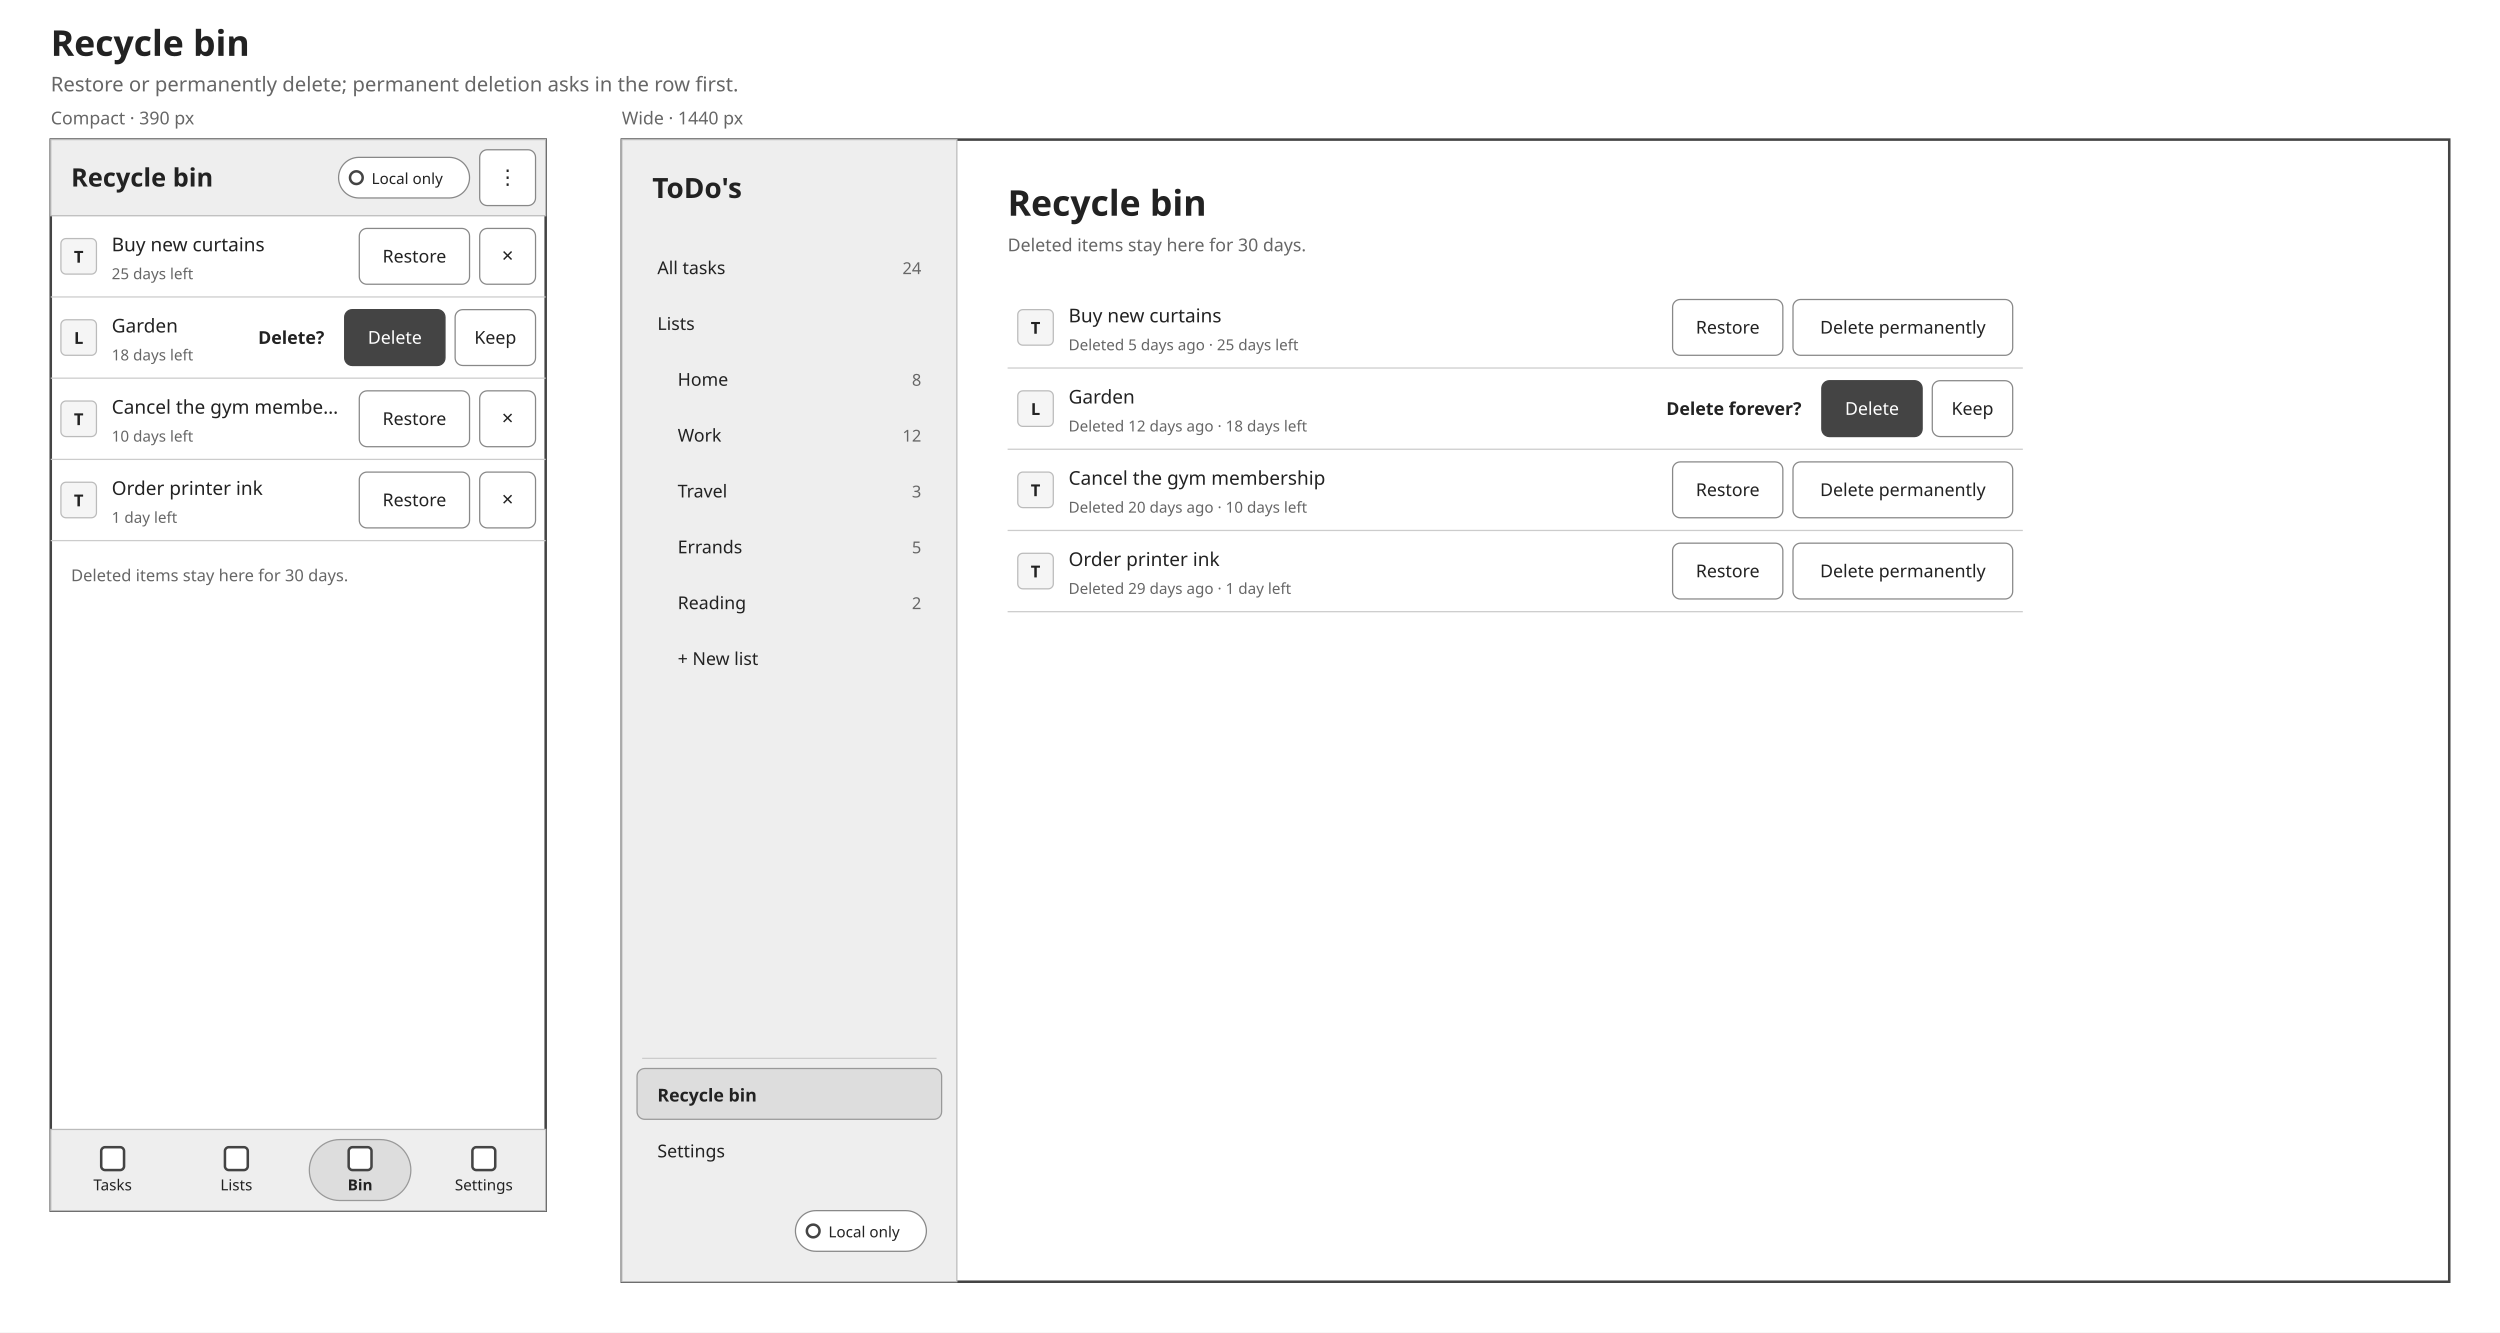
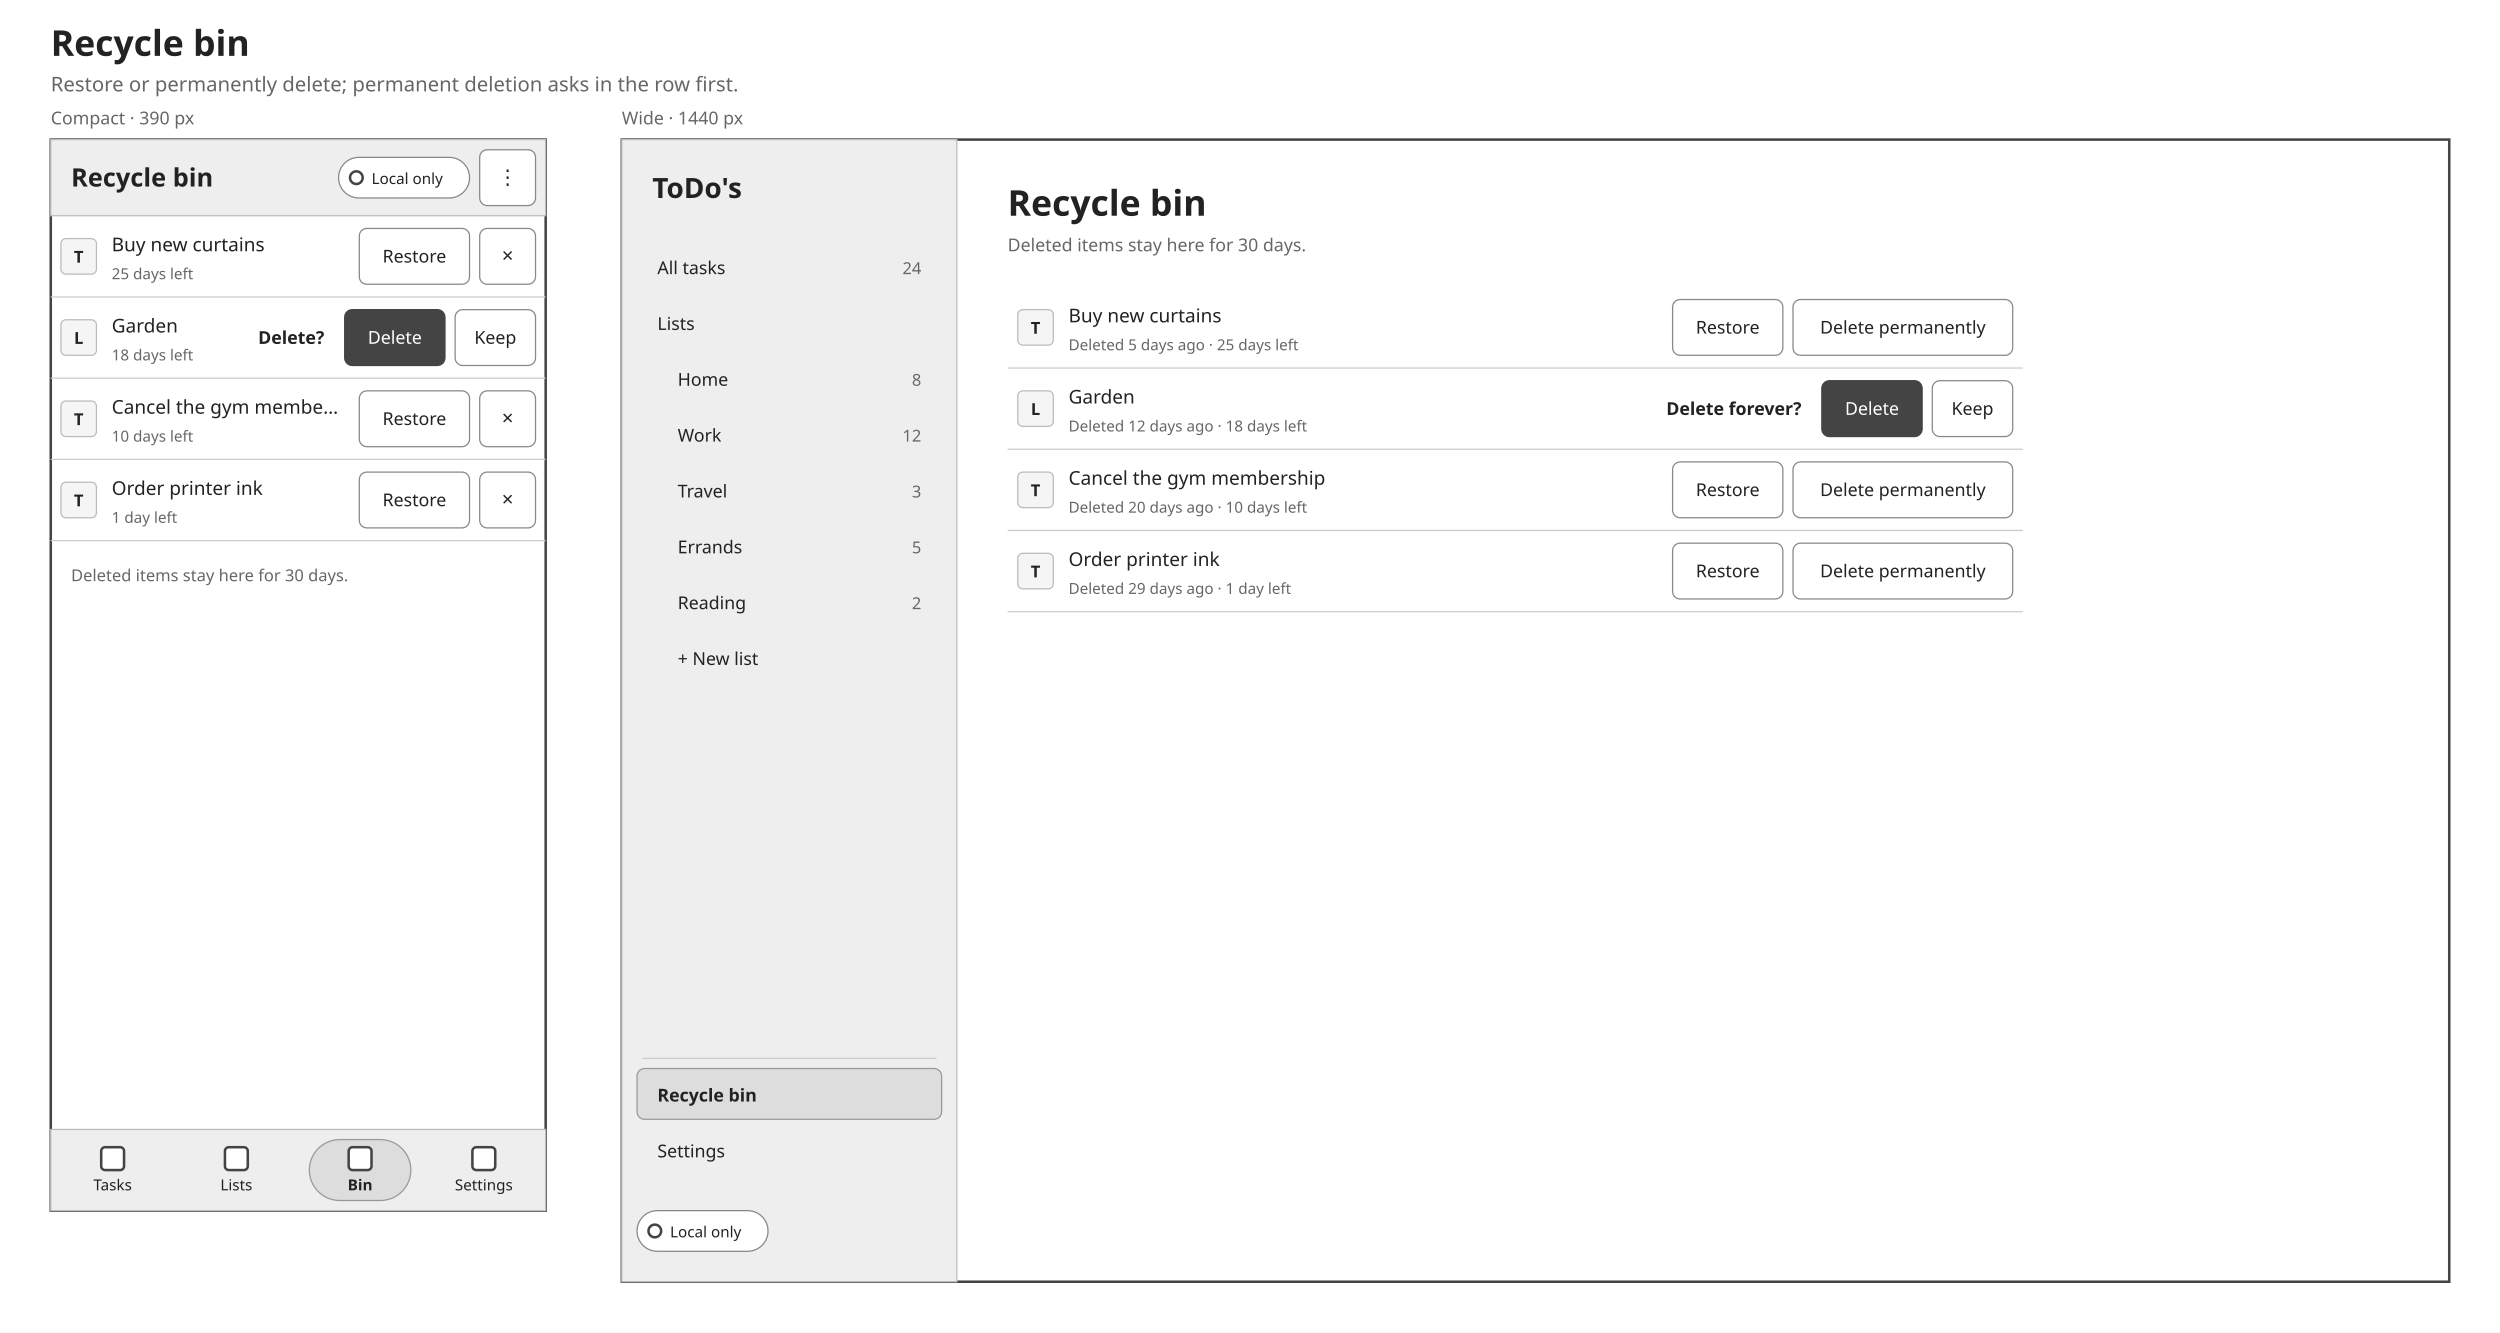
<svg xmlns="http://www.w3.org/2000/svg" width="1970" height="1050" viewBox="0 0 1970 1050">
  <style>
text { font-family: sans-serif; fill: #222222; }
.muted { fill: #666666; }
.on-primary { fill: #ffffff; }
.bold { font-weight: bold; }
rect.frame { fill: #ffffff; stroke: #444444; stroke-width: 2; }
.bar { fill: #eeeeee; stroke: #bbbbbb; }
.box { fill: #f5f5f5; stroke: #bbbbbb; }
.control { fill: #ffffff; stroke: #888888; }
.disabled { fill: #f5f5f5; stroke: #cccccc; }
.primary { fill: #444444; stroke: #444444; }
.selected { fill: #dddddd; stroke: #999999; }
.chip { fill: #eeeeee; stroke: #cccccc; }
.signal { fill: #ffffff; stroke: #222222; stroke-width: 2; }
.scrim { fill: #888888; fill-opacity: 0.5; }
.rule { stroke: #cccccc; }
.drop { stroke: #222222; stroke-width: 3; }
.icon { fill: #ffffff; stroke: #444444; stroke-width: 2; }
.icon-fill { fill: #444444; stroke: #444444; stroke-width: 2; }
.icon-mark { fill: none; stroke: #ffffff; stroke-width: 2; }
.icon-line { stroke: #444444; stroke-width: 2; }
  </style>
  <rect x="0" y="0" width="1970" height="1050" fill="#ffffff" />
  <text x="40" y="44" font-size="28" class="bold">Recycle bin</text>
  <text x="40" y="72" font-size="16" class="muted">Restore or permanently delete; permanent deletion asks in the row first.</text>
  <text x="40" y="98" font-size="14" class="muted">Compact · 390 px</text>
  <text x="490" y="98" font-size="14" class="muted">Wide · 1440 px</text>
  <g class="frame" data-width="390" data-height="844" transform="translate(40 110)">
    <rect x="0" y="0" width="390" height="844" rx="0" class="frame" />
    <rect x="0" y="0" width="390" height="60" rx="0" class="bar" />
    <rect x="338" y="8" width="44" height="44" rx="6" class="control" />
    <text x="360" y="35" font-size="16" text-anchor="middle">⋮</text>
    <rect x="226.8" y="14" width="103.2" height="32" rx="16" class="control" />
    <circle cx="240.8" cy="30" r="5" class="icon" />
    <text x="252.8" y="35" font-size="12">Local only</text>
    <text x="16" y="37" font-size="20" class="bold">Recycle bin</text>
    <line x1="0" y1="124" x2="390" y2="124" class="rule" />
    <rect x="8" y="78" width="28" height="28" rx="4" class="box" />
    <text x="22" y="97" font-size="13" class="bold" text-anchor="middle">T</text>
    <rect x="338" y="70" width="44" height="44" rx="6" class="control" />
    <text x="360" y="97" font-size="16" text-anchor="middle">×</text>
    <rect x="243.12" y="70" width="86.88" height="44" rx="6" class="control" />
    <text x="286.56" y="96.9" font-size="14" text-anchor="middle">Restore</text>
    <text x="48" y="88" font-size="15">Buy new curtains</text>
    <text x="48" y="110" font-size="12" class="muted">25 days left</text>
    <line x1="0" y1="188" x2="390" y2="188" class="rule" />
    <rect x="8" y="142" width="28" height="28" rx="4" class="box" />
    <text x="22" y="161" font-size="13" class="bold" text-anchor="middle">L</text>
    <rect x="318.64" y="134" width="63.36" height="44" rx="6" class="control" />
    <text x="350.32" y="160.9" font-size="14" text-anchor="middle">Keep</text>
    <rect x="231.6" y="134" width="79.04" height="44" rx="6" class="primary" />
    <text x="271.12" y="160.9" font-size="14" class="on-primary" text-anchor="middle">Delete</text>
    <text x="215.6" y="161" font-size="14" class="bold" text-anchor="end">Delete?</text>
    <text x="48" y="152" font-size="15">Garden</text>
    <text x="48" y="174" font-size="12" class="muted">18 days left</text>
    <line x1="0" y1="252" x2="390" y2="252" class="rule" />
    <rect x="8" y="206" width="28" height="28" rx="4" class="box" />
    <text x="22" y="225" font-size="13" class="bold" text-anchor="middle">T</text>
    <rect x="338" y="198" width="44" height="44" rx="6" class="control" />
    <text x="360" y="225" font-size="16" text-anchor="middle">×</text>
    <rect x="243.12" y="198" width="86.88" height="44" rx="6" class="control" />
    <text x="286.56" y="224.9" font-size="14" text-anchor="middle">Restore</text>
    <text x="48" y="216" font-size="15">Cancel the gym membe…</text>
    <text x="48" y="238" font-size="12" class="muted">10 days left</text>
    <line x1="0" y1="316" x2="390" y2="316" class="rule" />
    <rect x="8" y="270" width="28" height="28" rx="4" class="box" />
    <text x="22" y="289" font-size="13" class="bold" text-anchor="middle">T</text>
    <rect x="338" y="262" width="44" height="44" rx="6" class="control" />
    <text x="360" y="289" font-size="16" text-anchor="middle">×</text>
    <rect x="243.12" y="262" width="86.88" height="44" rx="6" class="control" />
    <text x="286.56" y="288.9" font-size="14" text-anchor="middle">Restore</text>
    <text x="48" y="280" font-size="15">Order printer ink</text>
    <text x="48" y="302" font-size="12" class="muted">1 day left</text>
    <text x="16" y="348" font-size="13" class="muted">Deleted items stay here for 30 days.</text>
    <rect x="0" y="780" width="390" height="64" rx="0" class="bar" />
    <rect x="39.75" y="794" width="18" height="18" rx="3" class="icon" />
    <text x="48.75" y="828" font-size="12" text-anchor="middle">Tasks</text>
    <rect x="137.25" y="794" width="18" height="18" rx="3" class="icon" />
    <text x="146.25" y="828" font-size="12" text-anchor="middle">Lists</text>
    <rect x="203.75" y="788" width="80" height="48" rx="24" class="selected" />
    <rect x="234.75" y="794" width="18" height="18" rx="3" class="icon" />
    <text x="243.75" y="828" font-size="12" class="bold" text-anchor="middle">Bin</text>
    <rect x="332.25" y="794" width="18" height="18" rx="3" class="icon" />
    <text x="341.25" y="828" font-size="12" text-anchor="middle">Settings</text>
  </g>
  <g class="frame" data-width="1440" data-height="900" transform="translate(490 110)">
    <rect x="0" y="0" width="1440" height="900" rx="0" class="frame" />
    <rect x="0" y="0" width="264" height="900" rx="0" class="bar" />
    <text x="24" y="46" font-size="22" class="bold">ToDo's</text>
    <text x="28" y="106" font-size="14">All tasks</text>
    <text x="236" y="106" font-size="13" class="muted" text-anchor="end">24</text>
    <text x="28" y="150" font-size="14">Lists</text>
    <text x="44" y="194" font-size="14">Home</text>
    <text x="236" y="194" font-size="13" class="muted" text-anchor="end">8</text>
    <text x="44" y="238" font-size="14">Work</text>
    <text x="236" y="238" font-size="13" class="muted" text-anchor="end">12</text>
    <text x="44" y="282" font-size="14">Travel</text>
    <text x="236" y="282" font-size="13" class="muted" text-anchor="end">3</text>
    <text x="44" y="326" font-size="14">Errands</text>
    <text x="236" y="326" font-size="13" class="muted" text-anchor="end">5</text>
    <text x="44" y="370" font-size="14">Reading</text>
    <text x="236" y="370" font-size="13" class="muted" text-anchor="end">2</text>
    <text x="44" y="414" font-size="14">+ New list</text>
    <line x1="16" y1="724" x2="248" y2="724" class="rule" />
    <rect x="12" y="732" width="240" height="40" rx="6" class="selected" />
    <text x="28" y="758" font-size="14" class="bold">Recycle bin</text>
    <text x="28" y="802" font-size="14">Settings</text>
-     <rect x="136.8" y="844" width="103.2" height="32" rx="16" class="control" />
-     <circle cx="150.8" cy="860" r="5" class="icon" />
-     <text x="162.8" y="865" font-size="12">Local only</text>
+     <rect x="12" y="844" width="103.2" height="32" rx="16" class="control" />
+     <circle cx="26" cy="860" r="5" class="icon" />
+     <text x="38" y="865" font-size="12">Local only</text>
    <text x="304" y="60" font-size="28" class="bold">Recycle bin</text>
    <text x="304" y="88" font-size="14" class="muted">Deleted items stay here for 30 days.</text>
    <line x1="304" y1="180" x2="1104" y2="180" class="rule" />
    <rect x="312" y="134" width="28" height="28" rx="4" class="box" />
    <text x="326" y="153" font-size="13" class="bold" text-anchor="middle">T</text>
    <rect x="922.88" y="126" width="173.12" height="44" rx="6" class="control" />
    <text x="1009.44" y="152.9" font-size="14" text-anchor="middle">Delete permanently</text>
    <rect x="828" y="126" width="86.88" height="44" rx="6" class="control" />
    <text x="871.44" y="152.9" font-size="14" text-anchor="middle">Restore</text>
    <text x="352" y="144" font-size="15">Buy new curtains</text>
    <text x="352" y="166" font-size="12" class="muted">Deleted 5 days ago · 25 days left</text>
    <line x1="304" y1="244" x2="1104" y2="244" class="rule" />
    <rect x="312" y="198" width="28" height="28" rx="4" class="box" />
    <text x="326" y="217" font-size="13" class="bold" text-anchor="middle">L</text>
    <rect x="1032.64" y="190" width="63.36" height="44" rx="6" class="control" />
    <text x="1064.32" y="216.9" font-size="14" text-anchor="middle">Keep</text>
    <rect x="945.6" y="190" width="79.04" height="44" rx="6" class="primary" />
    <text x="985.12" y="216.9" font-size="14" class="on-primary" text-anchor="middle">Delete</text>
    <text x="929.6" y="217" font-size="14" class="bold" text-anchor="end">Delete forever?</text>
    <text x="352" y="208" font-size="15">Garden</text>
    <text x="352" y="230" font-size="12" class="muted">Deleted 12 days ago · 18 days left</text>
    <line x1="304" y1="308" x2="1104" y2="308" class="rule" />
    <rect x="312" y="262" width="28" height="28" rx="4" class="box" />
    <text x="326" y="281" font-size="13" class="bold" text-anchor="middle">T</text>
    <rect x="922.88" y="254" width="173.12" height="44" rx="6" class="control" />
    <text x="1009.44" y="280.9" font-size="14" text-anchor="middle">Delete permanently</text>
    <rect x="828" y="254" width="86.88" height="44" rx="6" class="control" />
    <text x="871.44" y="280.9" font-size="14" text-anchor="middle">Restore</text>
    <text x="352" y="272" font-size="15">Cancel the gym membership</text>
    <text x="352" y="294" font-size="12" class="muted">Deleted 20 days ago · 10 days left</text>
    <line x1="304" y1="372" x2="1104" y2="372" class="rule" />
    <rect x="312" y="326" width="28" height="28" rx="4" class="box" />
    <text x="326" y="345" font-size="13" class="bold" text-anchor="middle">T</text>
    <rect x="922.88" y="318" width="173.12" height="44" rx="6" class="control" />
    <text x="1009.44" y="344.9" font-size="14" text-anchor="middle">Delete permanently</text>
    <rect x="828" y="318" width="86.88" height="44" rx="6" class="control" />
    <text x="871.44" y="344.9" font-size="14" text-anchor="middle">Restore</text>
    <text x="352" y="336" font-size="15">Order printer ink</text>
    <text x="352" y="358" font-size="12" class="muted">Deleted 29 days ago · 1 day left</text>
  </g>
</svg>
